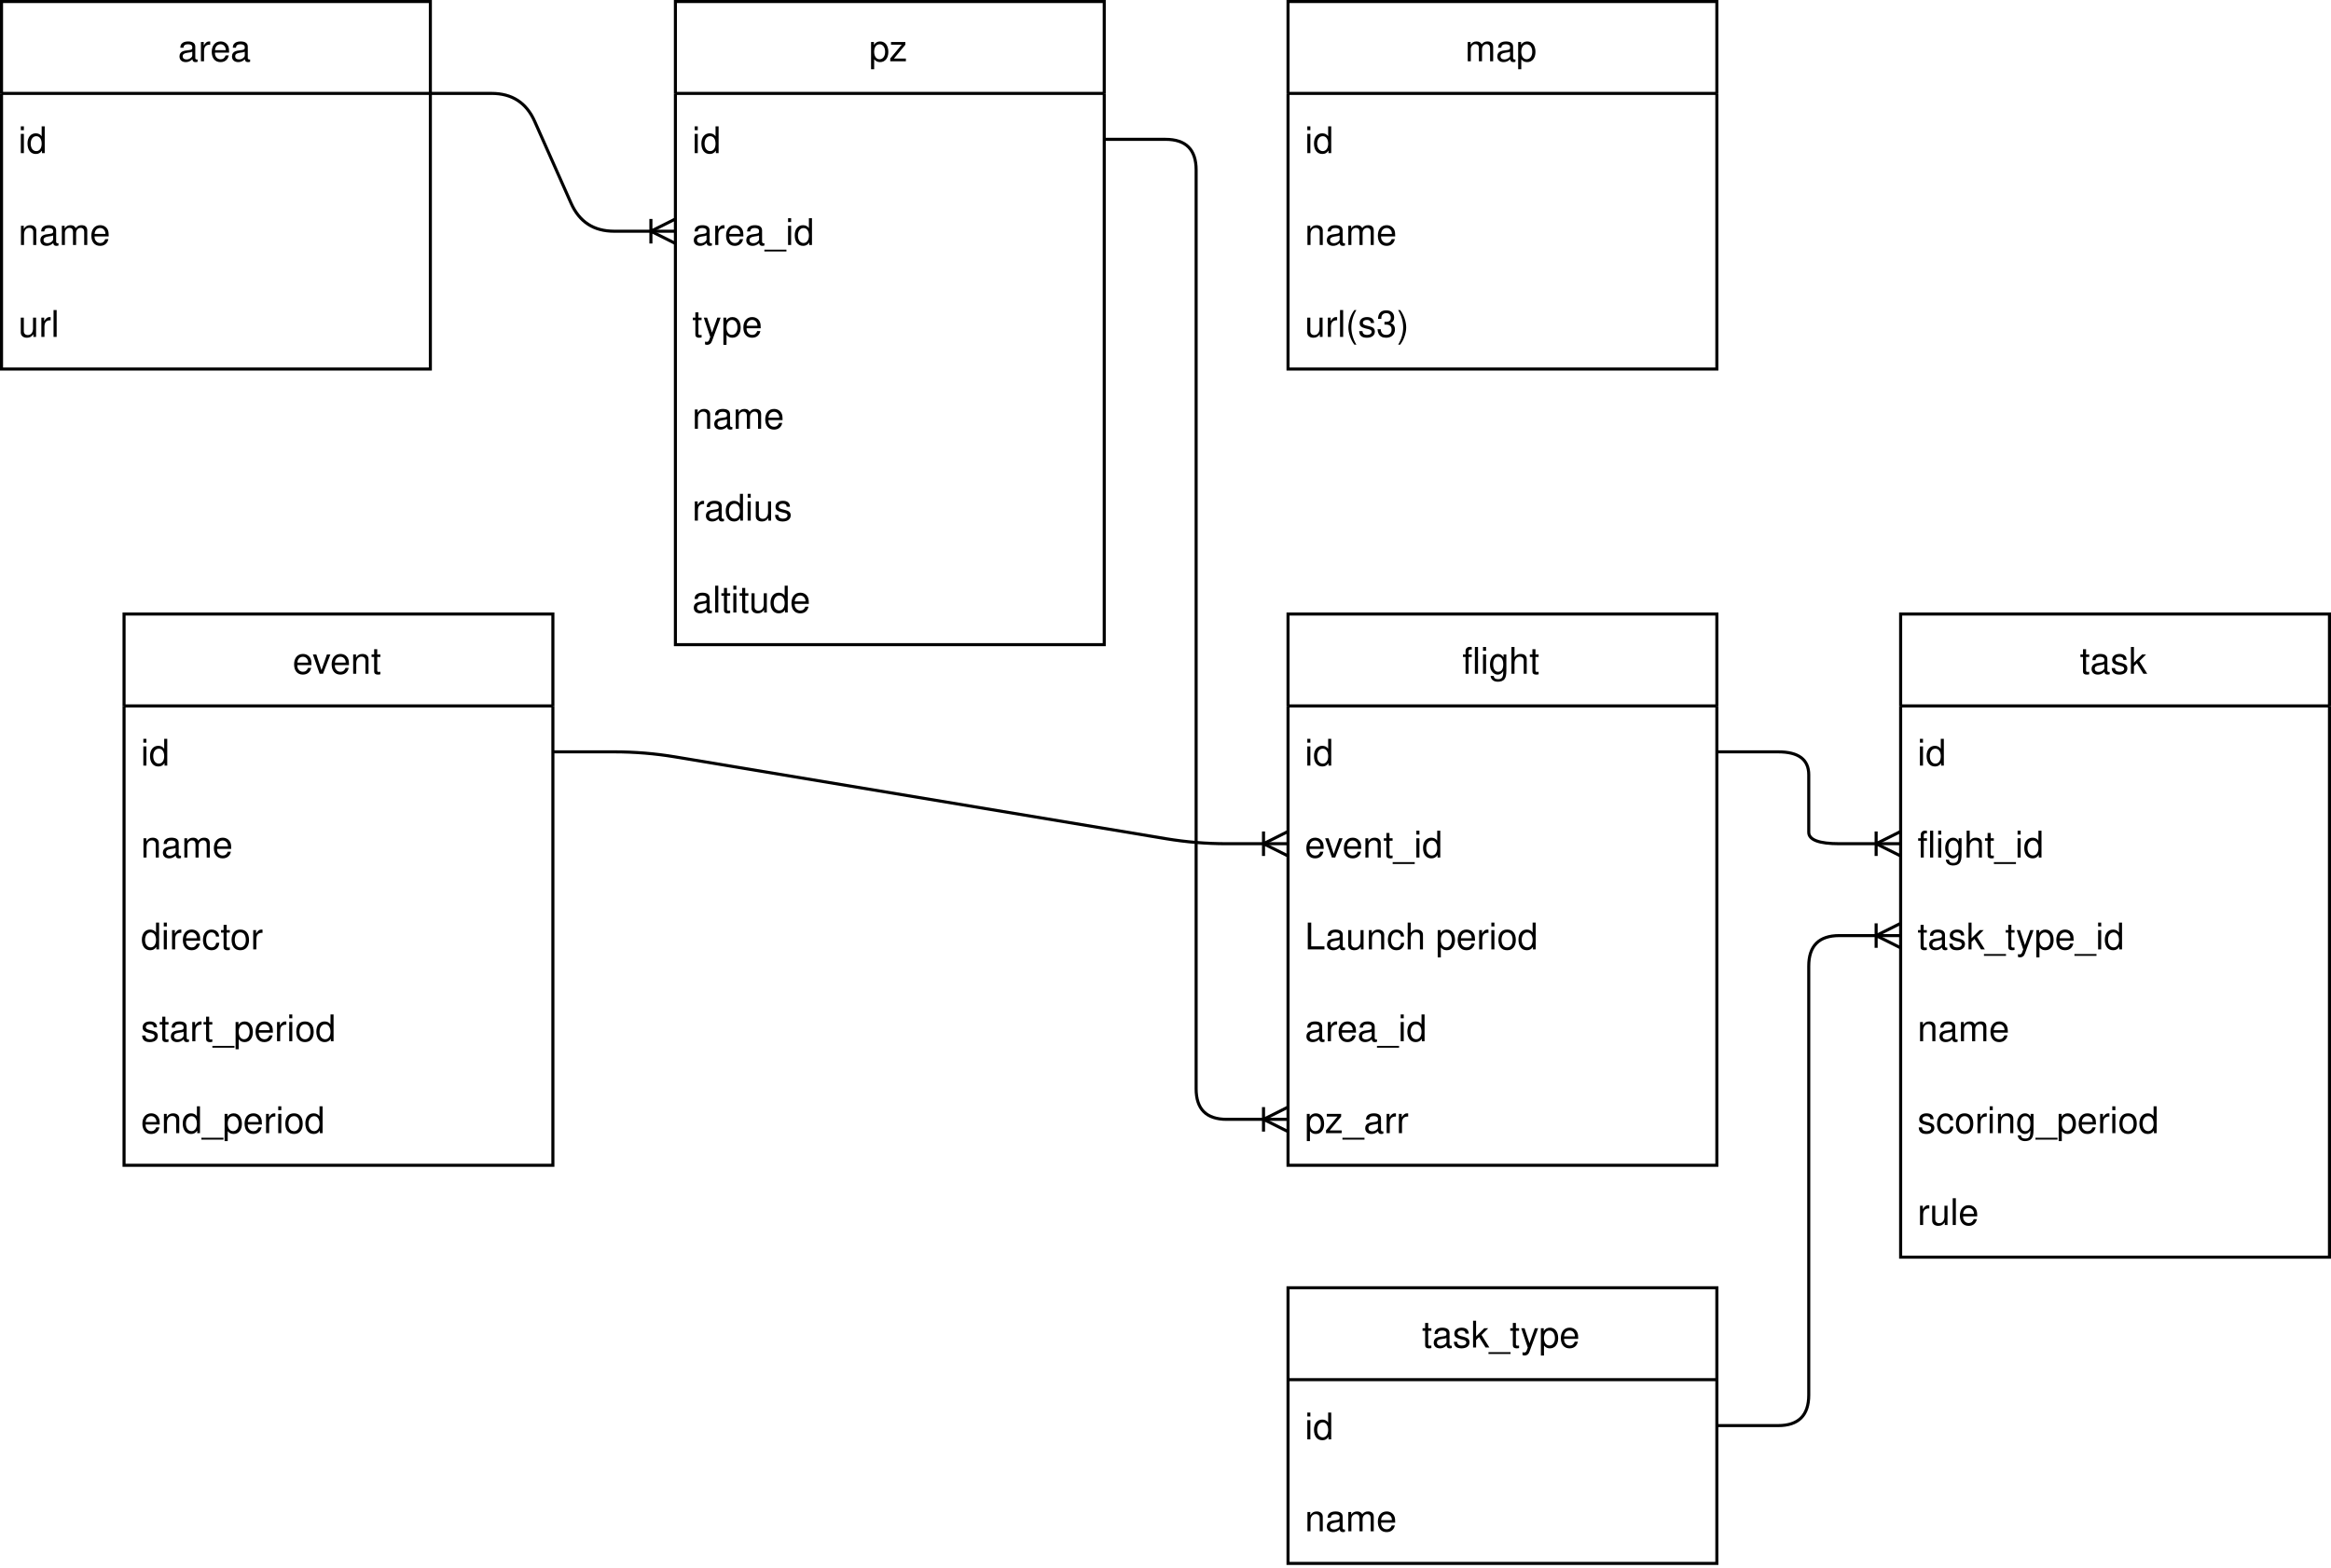
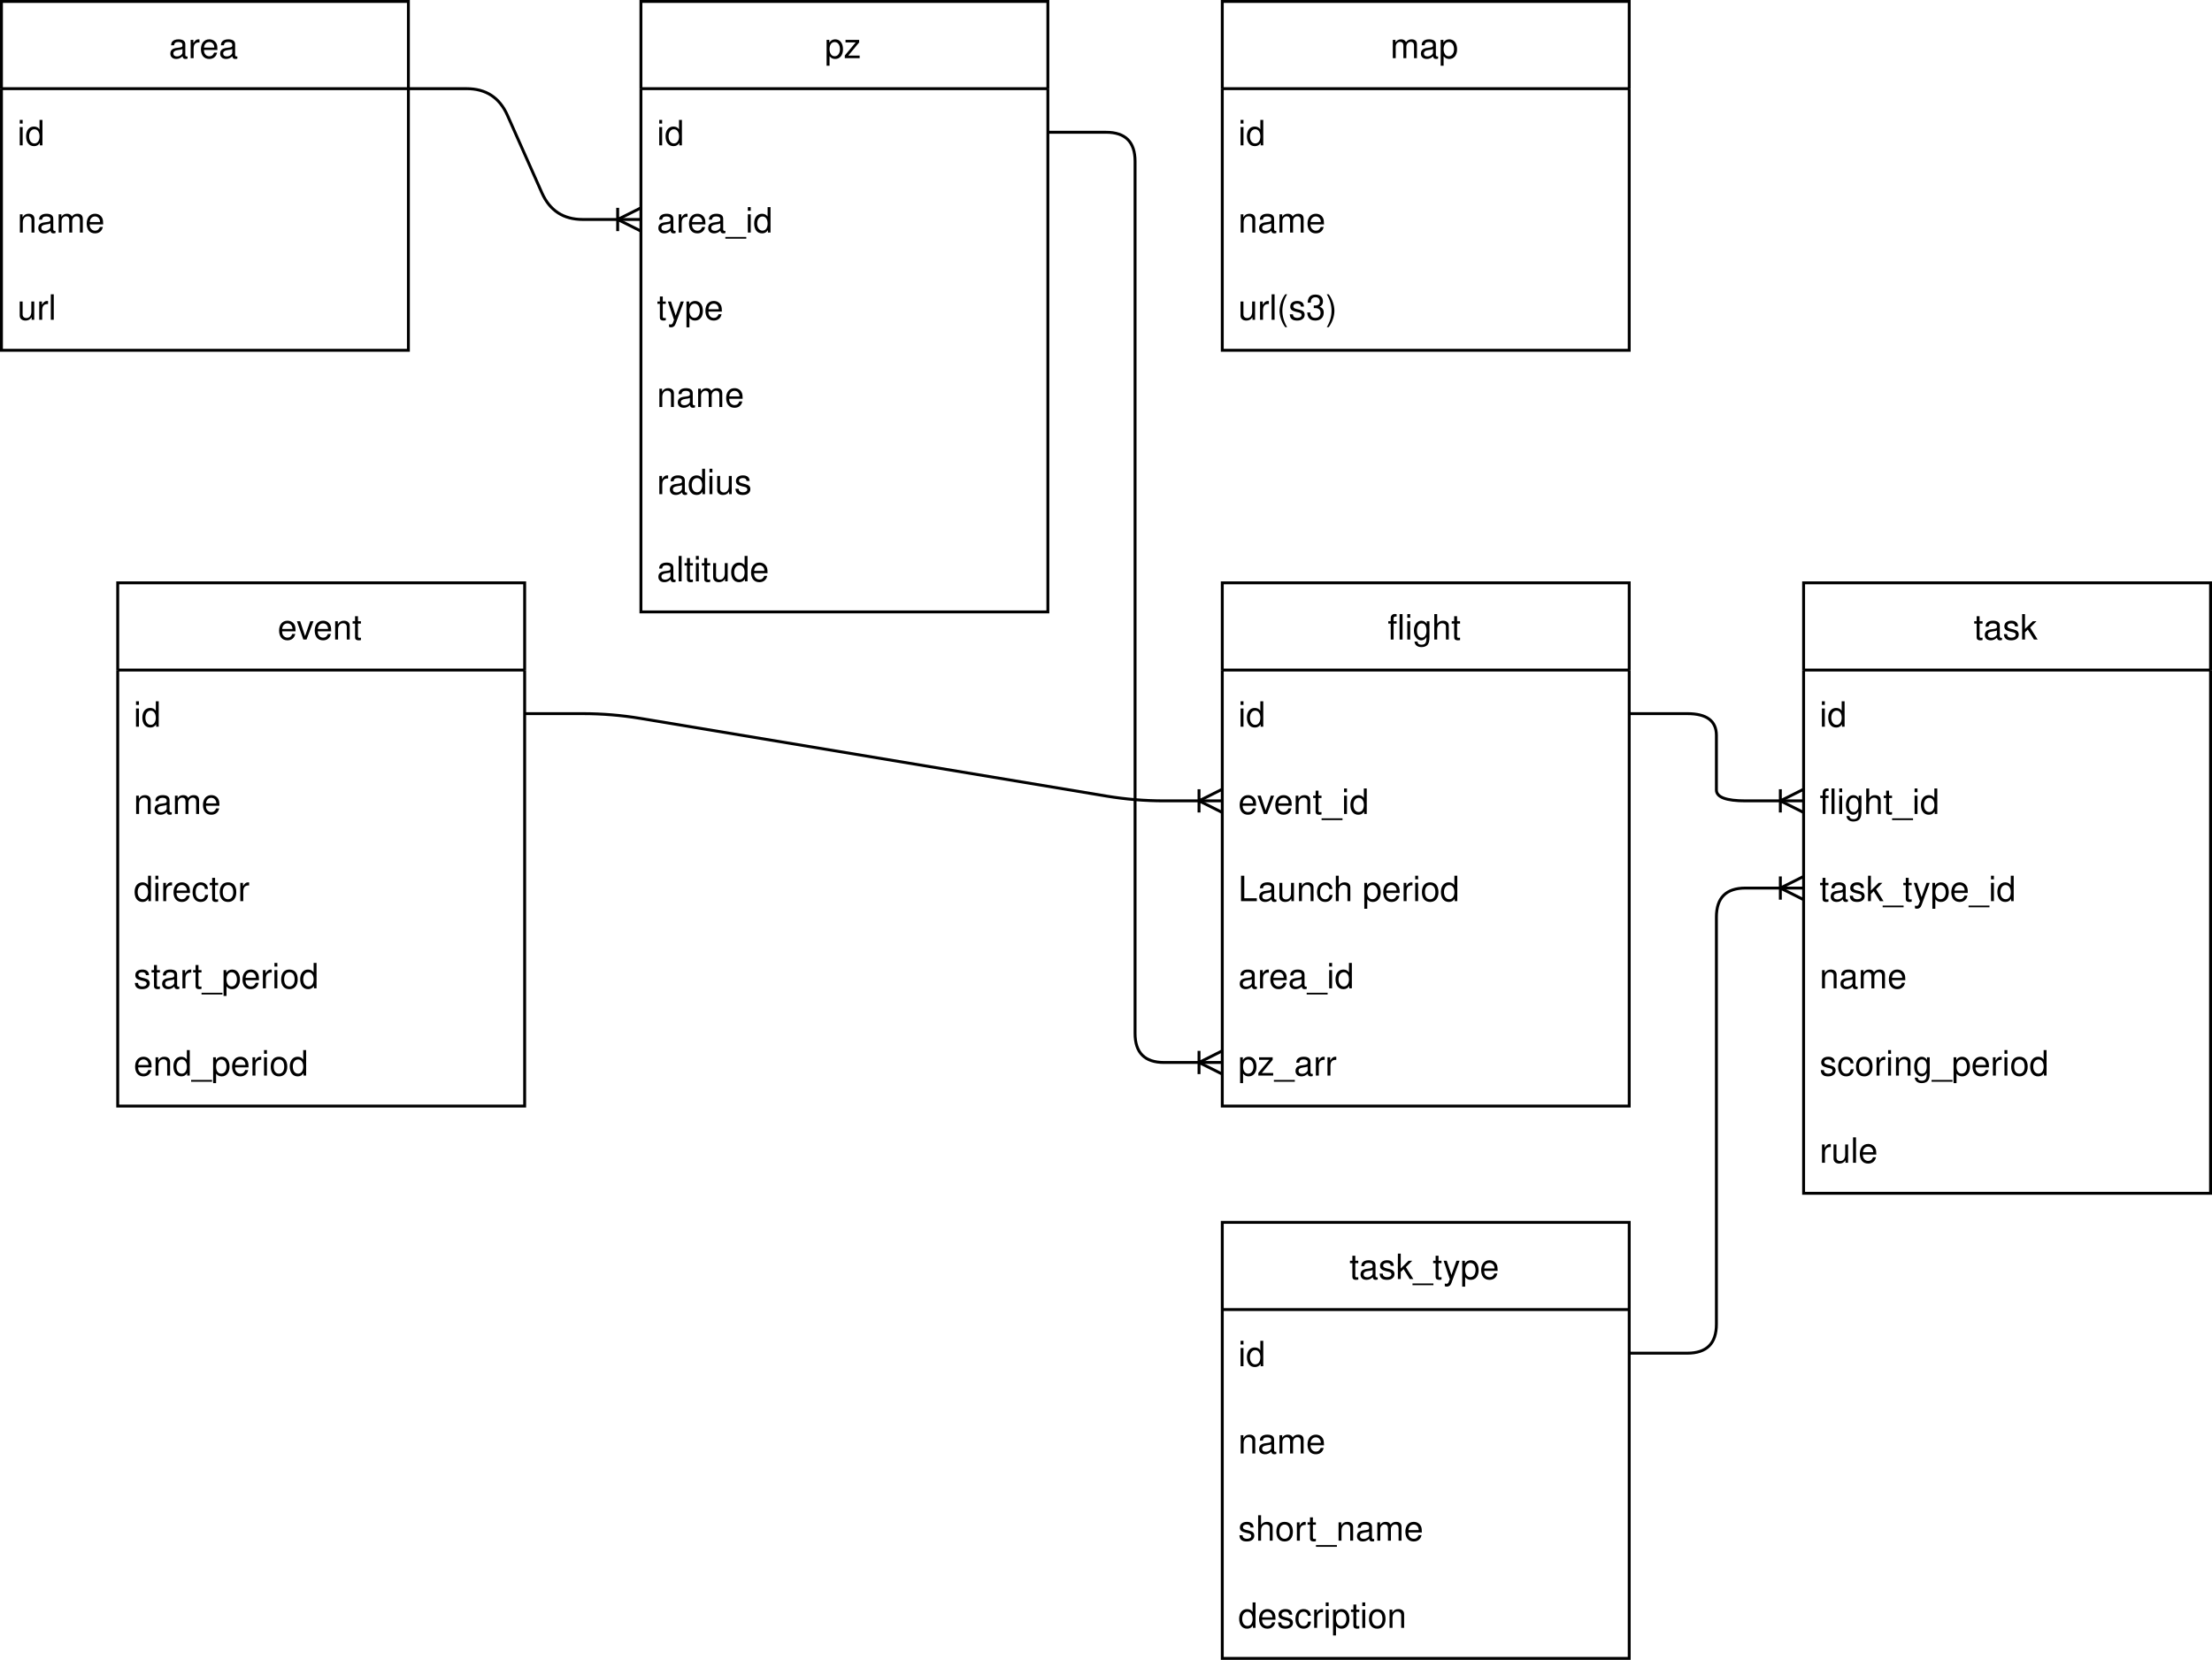
- <svg xmlns="http://www.w3.org/2000/svg" host="65bd71144e" version="1.1" width="761px" height="512px" viewBox="-0.5 -0.5 761 512" content="&lt;mxfile&gt;&lt;diagram id=&quot;SKNtCutMmLc444j5g7GL&quot; name=&quot;ページ1&quot;&gt;7Zzfb9o6FMf/GqTdh02QHxAeB+3dHlppaq90d58qjxiw6sSRYwr0r792YickB9asoS7aLFVqfWKb2J+TnO85CR3482T3haNsfctiTAfeMN4N/KuB542CYSh/Kcu+tHgTvzSsOIl1p9pwT56xNg61dUNinDc6CsaoIFnTuGBpiheiYUOcs22z25LR5qdmaIWB4X6BKLT+S2KxLq2RN6ntXzFZrc0nj8bT8kiCTGe9knyNYrY9MPnXA3/OGRPlX8lujqnaPLMv5bi/TxytTozjVHQZ4JUDnhDd6LXhJzW0PDmxNyvOtyShKJWt2ZKl4l4fGcr2Yk1ofIP2bKM+MRdo8WhaszXj5Fn2R1QeGkmDPMyFBuoPGz3u1Ug9J8e57PPNLGPUMt2iXaPjDcqFORtGKcpy8qM4PzUwQXxF0hkTgiW6E9wlvXFPmAu8OzDpXfuCWYIF38su+uhH6cXlGOPDpr2tPaLqsz70hkgbkfbCVTV5DUr+oVkd5+YDbvJIG5pciij2nLNHPGeUcWlPWUmRUNoyIUpWqWxSvFTD1F4Q6fOftTkhcaxmnuUZWpB0dVN0uwpqy51epDIxOXxJC9dey4FYzjDLGElFsehwJn/kNsyHn8JBKM91Ltujui1/VHcu5iyVp49IwQlLzFusUM84E0igH5UTQqJeZ6IaoN+Rn38GfAHAl6IEO4C9AI4tAgwBwJhwGWokDgexD8SpRYhGThxQLOLTQ4Y5Ye5+2o/kyLOJcgRQ4jR2IM8CMrQIcgw4LmnxCU6RvqBIvXcVpBMnSF+47sadgb6DII3g7VPlgQ8OYk+INkXpFEC8QZt0sVZrcIGwP0ub2tSHgVCeOnIXZF+IVmVpBMNi9vyAuMsSe0K0KUl9mOwDfDheYSNB5bKI2N9higRh6XV9pBSqpdQceUpqisTIUJmtfFaVadm8vpOM/2G3KN2rAzsivptO8u//1C7KnS9bV0Z2Fo29aaRyid8PGwejVLMeVrT2J8loFZqzDV/operSo5TNKywa6kFtwk/pHdIaHlOixsiLzXtqltuPMdSf8U15ay2FK0Wr3SXwWm5QrkePOiyPtybyWhP57YnKXQATFS5VLbybl8FbhUD5I/A0l/e08p7gtXlPVf/pdXOAytmF6CbRyrMvMvPxoWouKw5OavXmaLUi7wGO6v75IPYZdih7o7SZ+5h53eOxsyK0mvkEsCCfL6TCSFeuKH8emjZToAC+b8A31F2RfRlGNhnCAAn4/UFprIZ1mMYaKXg5eey0ldpMw+YUnfPYsDmR77UmOl8eG8B3WyodBvzNJbMvPMQLukro6TnuELDQ5YRzE2jl3ReZywbwoYETzv0RWk1jYe5z4VG6U7Q1t5aLCa3+uUJru/zoB28WWkOowrPn3zymnrzZnCHYtmOtzbpxCGWSi7VNnpW7X2SsncICh3tAPztB7BjYiwi3EVRMRxOVPw5hvwvRZrV4Ah/gONHbH6HVavEUql6OYrLJHcV+91KrVeIIUkRUpieb2F2Nfa9Gm5XiEAZFwM92Dur9PAktkhUzn/aZNy0fh/q9j8P6sZGEF5vkjsJXJrmt8vHkzd6CCuHrNEpVA/f7vZLckx73K99Hbr/z1vXbH+1X2l51x4AazOVBrXt+1Bnpe3z/w4not0BoM5UdQ/W14dQR7EfQZiYbwZJSgjIX+375oanN0Bd5LvS9cNVF3Ym+R+iDT1Vc6OuP0GoVFz5MkaHvQ+7/5Sj2o2g1/MHcD+C7rEff9qsO2tEbX77Sb7JdTNXho98MxxPv03nKDqOzvbUmm/X/WCu71/+pzr/+Hw==&lt;/diagram&gt;&lt;/mxfile&gt;">
+ <svg xmlns="http://www.w3.org/2000/svg" host="65bd71144e" version="1.1" width="761px" height="571px" viewBox="-0.5 -0.5 761 571" content="&lt;mxfile&gt;&lt;diagram id=&quot;SKNtCutMmLc444j5g7GL&quot; name=&quot;ページ1&quot;&gt;7ZzRbuMoFIafJtLuxYxiO06cy0nanb1opVG70s5eRUxMElRsLEyapE+/YIMd+6RTt05pdhYpUsMxYMN3DP8BmkEwT/ZfOco2tyzGdOAP4/0guBr4vhdGU/lHWQ6lJQjHpWHNSawz1YZ78oS1caitWxLjvJFRMEYFyZrGJUtTvBQNG+Kc7ZrZVow275qhNQaG+yWi0Po3icWmtEb+pLb/icl6Y+7sjXWDE2Qy65bkGxSz3ZEpuB4Ec86YKL8l+zmmqvNMv5Tl/njmavVgHKeiSwG/LPCI6Fa3DT+qouXDiYNpcb4jCUWpTM1WLBX3+spQppcbQuMbdGBbdcdcoOWDSc02jJMnmR9RecmTBnmZCw00GDZy3KuSuk6Oc5nnm2mG1zLdon0j4w3KhXkaRinKcvKjeD5VMEF8TdIZE4IlOhPsJd1xj5gLvD8y6V77ilmCBT/ILPrqJ2+kEWof9k16V3tElWdz7A2RNiLtheuq8hqU/KJZneYWAG7yShuabIoo+pyzBzxnlHFpT1lJkVDaMiFK1qlMUrxSxVRfEOnzX7Q5IXGsap7lGVqSdH1TZLsa1ZY73UhlYrL4ihauvZEFsaxhljGSiqLR4Ux+ZDfMh5/DQSifdS7TXp2WH5WdizlL5eMjUnDCEvMOK9QzzgQS6EflhJCo35moGYQ68gvOgG8E8KUowQ5gL4BjiwBDADAmXE41EoeD2Afi1CJEIyeOKBbz0yLDnDA3nvYj6fk2UXoAJU5jB/IsIEOLIMeA44oWd3CK9AVF6n+oIJ04QfrCezfuDPQDBGkEh08VBy4cxJ4QbYrSKYB4g7bpcqPa4CbC/ixtatMAToTy0ZF7IftCtCpLIzgtZk8LxF2U2BOiTUkawGAf4MPxGhsJKptFxOEOUyQIS6/rK6VQLaWm5yupKRIjQ2W08kWtTMvk9Z1k/Be7RelBXdgT8d1kkt//Ub0oe75MXRnZWSQOJpHKJn4/ThyVUsm6WJE6PEtGq9CcbflSN1UvPUrZvMaioR5UJ/yU3jGt4Sklaoy86LzH5nL7KYb6Ht+Ut9ZSuFK02l1GfssNyvboUsfL462K/FZFQbuishdARYVLVQ3v5mVwqBAofwCe5uKeVtwzemvcU63/9BocoHJ2U3STaOXZFxn5BFA1lysOTmr15mh1Rd4HHNX4uRCHDDuUvVHajH1MvW577KwIrUY+I7ggny+lwkjXblH+PDRthkAjeN6Ab6l7I/syjGwyhBMk4Pc/CmM1rOMw1kjBy4ljp63QZho2q+gcx4bNigK/VdH54tgRPNtS6TDgby6YfWETb9RVQlfTQa8hAq50OeXcJFq590UGs1M4xjvlfBLXKaoXEcdOodTK5WgmFg5kf5BWo1i4gxfjfMlJpvSUI9lvVLUazJq59b8jnTtJYDPdX4zeDc6ld9t7AsHo3fRuCMfr7OkXF7rPjjZnUMBtAWxzMyeEsYvTv02elbtfpv6Fq47u1MxZKNqUwBFUTidXDxzCVyG0KX4ncFfVxS/9EVpVvVOoejmKyTZ3FHtStLl1E0GKiMrwZBu7t7EvR5vbNyGcFAE/2zGo//MgtAhWTH3aZ951TyfUh7GON3WMJLzYINcL3xjktvZ0Ju92NDGEZ9yUqgbu92sFuc963Gt+JKB9ELXrbk77nOmbRgyowVwc1Brzo85IP+KfspyIfg+ENkPZMVRfW04dwX4EbUayEVxSSlDm5r5Xn2SwOfVFvpv6Xnjrou5EP2Lqg7sqburrj9DqKi7cTJFT32958Luj2I+i1ekPxn4A32VtfdtfddCO3viPSH289GJWHT4Fzel44n8+z7KDd7ajpDJZ//Bhmb3++cjg+l8=&lt;/diagram&gt;&lt;/mxfile&gt;">
  <defs>
    <clipPath id="mx-clip-44-230-132-30-0">
      <rect x="44" y="230" width="132" height="30" />
    </clipPath>
    <clipPath id="mx-clip-44-260-132-30-0">
      <rect x="44" y="260" width="132" height="30" />
    </clipPath>
    <clipPath id="mx-clip-44-290-132-30-0">
      <rect x="44" y="290" width="132" height="30" />
    </clipPath>
    <clipPath id="mx-clip-44-320-132-30-0">
      <rect x="44" y="320" width="132" height="30" />
    </clipPath>
    <clipPath id="mx-clip-44-350-132-30-0">
      <rect x="44" y="350" width="132" height="30" />
    </clipPath>
    <clipPath id="mx-clip-424-230-132-30-0">
      <rect x="424" y="230" width="132" height="30" />
    </clipPath>
    <clipPath id="mx-clip-424-260-132-30-0">
      <rect x="424" y="260" width="132" height="30" />
    </clipPath>
    <clipPath id="mx-clip-424-290-132-30-0">
      <rect x="424" y="290" width="132" height="30" />
    </clipPath>
    <clipPath id="mx-clip-424-320-132-30-0">
      <rect x="424" y="320" width="132" height="30" />
    </clipPath>
    <clipPath id="mx-clip-424-350-132-30-0">
      <rect x="424" y="350" width="132" height="30" />
    </clipPath>
    <clipPath id="mx-clip-624-230-132-30-0">
      <rect x="624" y="230" width="132" height="30" />
    </clipPath>
    <clipPath id="mx-clip-624-260-132-30-0">
      <rect x="624" y="260" width="132" height="30" />
    </clipPath>
    <clipPath id="mx-clip-624-290-132-30-0">
      <rect x="624" y="290" width="132" height="30" />
    </clipPath>
    <clipPath id="mx-clip-624-320-132-30-0">
      <rect x="624" y="320" width="132" height="30" />
    </clipPath>
    <clipPath id="mx-clip-624-350-132-30-0">
      <rect x="624" y="350" width="132" height="30" />
    </clipPath>
    <clipPath id="mx-clip-624-380-132-30-0">
      <rect x="624" y="380" width="132" height="30" />
    </clipPath>
    <clipPath id="mx-clip-424-450-132-30-0">
      <rect x="424" y="450" width="132" height="30" />
    </clipPath>
    <clipPath id="mx-clip-424-480-132-30-0">
      <rect x="424" y="480" width="132" height="30" />
+     </clipPath>
+     <clipPath id="mx-clip-424-510-132-30-0">
+       <rect x="424" y="510" width="132" height="30" />
+     </clipPath>
+     <clipPath id="mx-clip-424-540-132-30-0">
+       <rect x="424" y="540" width="132" height="30" />
    </clipPath>
    <clipPath id="mx-clip-224-30-132-30-0">
      <rect x="224" y="30" width="132" height="30" />
    </clipPath>
    <clipPath id="mx-clip-224-60-132-30-0">
      <rect x="224" y="60" width="132" height="30" />
    </clipPath>
    <clipPath id="mx-clip-224-90-132-30-0">
      <rect x="224" y="90" width="132" height="30" />
    </clipPath>
    <clipPath id="mx-clip-224-120-132-30-0">
      <rect x="224" y="120" width="132" height="30" />
    </clipPath>
    <clipPath id="mx-clip-224-150-132-30-0">
      <rect x="224" y="150" width="132" height="30" />
    </clipPath>
    <clipPath id="mx-clip-224-180-132-30-0">
      <rect x="224" y="180" width="132" height="30" />
    </clipPath>
    <clipPath id="mx-clip-4-30-132-30-0">
      <rect x="4" y="30" width="132" height="30" />
    </clipPath>
    <clipPath id="mx-clip-4-60-132-30-0">
      <rect x="4" y="60" width="132" height="30" />
    </clipPath>
    <clipPath id="mx-clip-4-90-132-30-0">
      <rect x="4" y="90" width="132" height="30" />
    </clipPath>
    <clipPath id="mx-clip-424-30-132-30-0">
      <rect x="424" y="30" width="132" height="30" />
    </clipPath>
    <clipPath id="mx-clip-424-60-132-30-0">
      <rect x="424" y="60" width="132" height="30" />
    </clipPath>
    <clipPath id="mx-clip-424-90-132-30-0">
      <rect x="424" y="90" width="132" height="30" />
    </clipPath>
  </defs>
  <g>
    <path d="M 40 230 L 40 200 L 180 200 L 180 230" fill="rgb(255, 255, 255)" stroke="rgb(0, 0, 0)" stroke-miterlimit="10" pointer-events="all" />
    <path d="M 40 230 L 40 380 L 180 380 L 180 230" fill="none" stroke="rgb(0, 0, 0)" stroke-miterlimit="10" pointer-events="none" />
    <path d="M 40 230 L 180 230" fill="none" stroke="rgb(0, 0, 0)" stroke-miterlimit="10" pointer-events="none" />
    <g fill="rgb(0, 0, 0)" font-family="Helvetica" pointer-events="none" text-anchor="middle" font-size="12px">
      <text x="109.5" y="219.5">
                event
            </text>
    </g>
    <g fill="rgb(0, 0, 0)" font-family="Helvetica" pointer-events="none" clip-path="url(#mx-clip-44-230-132-30-0)" font-size="12px">
      <text x="45.5" y="249.5">
                id
            </text>
    </g>
    <g fill="rgb(0, 0, 0)" font-family="Helvetica" pointer-events="none" clip-path="url(#mx-clip-44-260-132-30-0)" font-size="12px">
      <text x="45.5" y="279.5">
                name
            </text>
    </g>
    <g fill="rgb(0, 0, 0)" font-family="Helvetica" pointer-events="none" clip-path="url(#mx-clip-44-290-132-30-0)" font-size="12px">
      <text x="45.5" y="309.5">
                director
            </text>
    </g>
    <g fill="rgb(0, 0, 0)" font-family="Helvetica" pointer-events="none" clip-path="url(#mx-clip-44-320-132-30-0)" font-size="12px">
      <text x="45.5" y="339.5">
                start_period
            </text>
    </g>
    <g fill="rgb(0, 0, 0)" font-family="Helvetica" pointer-events="none" clip-path="url(#mx-clip-44-350-132-30-0)" font-size="12px">
      <text x="45.5" y="369.5">
                end_period
            </text>
    </g>
    <path d="M 420 230 L 420 200 L 560 200 L 560 230" fill="rgb(255, 255, 255)" stroke="rgb(0, 0, 0)" stroke-miterlimit="10" pointer-events="none" />
    <path d="M 420 230 L 420 380 L 560 380 L 560 230" fill="none" stroke="rgb(0, 0, 0)" stroke-miterlimit="10" pointer-events="none" />
    <path d="M 420 230 L 560 230" fill="none" stroke="rgb(0, 0, 0)" stroke-miterlimit="10" pointer-events="none" />
    <g fill="rgb(0, 0, 0)" font-family="Helvetica" pointer-events="none" text-anchor="middle" font-size="12px">
      <text x="489.5" y="219.5">
                flight
            </text>
    </g>
    <g fill="rgb(0, 0, 0)" font-family="Helvetica" pointer-events="none" clip-path="url(#mx-clip-424-230-132-30-0)" font-size="12px">
      <text x="425.5" y="249.5">
                id
            </text>
    </g>
    <g fill="rgb(0, 0, 0)" font-family="Helvetica" pointer-events="none" clip-path="url(#mx-clip-424-260-132-30-0)" font-size="12px">
      <text x="425.5" y="279.5">
                event_id
            </text>
    </g>
    <g fill="rgb(0, 0, 0)" font-family="Helvetica" pointer-events="none" clip-path="url(#mx-clip-424-290-132-30-0)" font-size="12px">
      <text x="425.5" y="309.5">
                Launch period
            </text>
    </g>
    <g fill="rgb(0, 0, 0)" font-family="Helvetica" pointer-events="none" clip-path="url(#mx-clip-424-320-132-30-0)" font-size="12px">
      <text x="425.5" y="339.5">
                area_id
            </text>
    </g>
    <g fill="rgb(0, 0, 0)" font-family="Helvetica" pointer-events="none" clip-path="url(#mx-clip-424-350-132-30-0)" font-size="12px">
      <text x="425.5" y="369.5">
                pz_arr
            </text>
    </g>
    <path d="M 180 245 L 200 245 Q 210 245 219.86 246.64 L 380.14 273.36 Q 390 275 400 275 L 420 275" fill="none" stroke="rgb(0, 0, 0)" stroke-miterlimit="10" pointer-events="none" />
    <path d="M 412 279 L 412 271 M 420 271 L 412 275 L 420 279" fill="none" stroke="rgb(0, 0, 0)" stroke-miterlimit="10" pointer-events="none" />
    <path d="M 620 230 L 620 200 L 760 200 L 760 230" fill="rgb(255, 255, 255)" stroke="rgb(0, 0, 0)" stroke-miterlimit="10" pointer-events="none" />
    <path d="M 620 230 L 620 410 L 760 410 L 760 230" fill="none" stroke="rgb(0, 0, 0)" stroke-miterlimit="10" pointer-events="none" />
    <path d="M 620 230 L 760 230" fill="none" stroke="rgb(0, 0, 0)" stroke-miterlimit="10" pointer-events="none" />
    <g fill="rgb(0, 0, 0)" font-family="Helvetica" pointer-events="none" text-anchor="middle" font-size="12px">
      <text x="689.5" y="219.5">
                task
            </text>
    </g>
    <g fill="rgb(0, 0, 0)" font-family="Helvetica" pointer-events="none" clip-path="url(#mx-clip-624-230-132-30-0)" font-size="12px">
      <text x="625.5" y="249.5">
                id
            </text>
    </g>
    <g fill="rgb(0, 0, 0)" font-family="Helvetica" pointer-events="none" clip-path="url(#mx-clip-624-260-132-30-0)" font-size="12px">
      <text x="625.5" y="279.5">
                flight_id
            </text>
    </g>
    <g fill="rgb(0, 0, 0)" font-family="Helvetica" pointer-events="none" clip-path="url(#mx-clip-624-290-132-30-0)" font-size="12px">
      <text x="625.5" y="309.5">
                task_type_id
            </text>
    </g>
    <g fill="rgb(0, 0, 0)" font-family="Helvetica" pointer-events="none" clip-path="url(#mx-clip-624-320-132-30-0)" font-size="12px">
      <text x="625.5" y="339.5">
                name
            </text>
    </g>
    <g fill="rgb(0, 0, 0)" font-family="Helvetica" pointer-events="none" clip-path="url(#mx-clip-624-350-132-30-0)" font-size="12px">
      <text x="625.5" y="369.5">
                scoring_period
            </text>
    </g>
    <g fill="rgb(0, 0, 0)" font-family="Helvetica" pointer-events="none" clip-path="url(#mx-clip-624-380-132-30-0)" font-size="12px">
      <text x="625.5" y="399.5">
                rule
            </text>
    </g>
    <path d="M 560 245 L 580 245 Q 590 245 590 252.5 L 590 256.25 Q 590 260 590 267.5 L 590 271.25 Q 590 275 600 275 L 620 275" fill="none" stroke="rgb(0, 0, 0)" stroke-miterlimit="10" pointer-events="none" />
    <path d="M 612 279 L 612 271 M 620 271 L 612 275 L 620 279" fill="none" stroke="rgb(0, 0, 0)" stroke-miterlimit="10" pointer-events="none" />
    <path d="M 420 450 L 420 420 L 560 420 L 560 450" fill="rgb(255, 255, 255)" stroke="rgb(0, 0, 0)" stroke-miterlimit="10" pointer-events="none" />
-     <path d="M 420 450 L 420 510 L 560 510 L 560 450" fill="none" stroke="rgb(0, 0, 0)" stroke-miterlimit="10" pointer-events="none" />
+     <path d="M 420 450 L 420 570 L 560 570 L 560 450" fill="none" stroke="rgb(0, 0, 0)" stroke-miterlimit="10" pointer-events="none" />
    <path d="M 420 450 L 560 450" fill="none" stroke="rgb(0, 0, 0)" stroke-miterlimit="10" pointer-events="none" />
    <g fill="rgb(0, 0, 0)" font-family="Helvetica" pointer-events="none" text-anchor="middle" font-size="12px">
      <text x="489.5" y="439.5">
                task_type
            </text>
    </g>
    <g fill="rgb(0, 0, 0)" font-family="Helvetica" pointer-events="none" clip-path="url(#mx-clip-424-450-132-30-0)" font-size="12px">
      <text x="425.5" y="469.5">
                id
            </text>
    </g>
    <g fill="rgb(0, 0, 0)" font-family="Helvetica" pointer-events="none" clip-path="url(#mx-clip-424-480-132-30-0)" font-size="12px">
      <text x="425.5" y="499.5">
                name
+             </text>
+     </g>
+     <g fill="rgb(0, 0, 0)" font-family="Helvetica" pointer-events="none" clip-path="url(#mx-clip-424-510-132-30-0)" font-size="12px">
+       <text x="425.5" y="529.5">
+                 short_name
+             </text>
+     </g>
+     <g fill="rgb(0, 0, 0)" font-family="Helvetica" pointer-events="none" clip-path="url(#mx-clip-424-540-132-30-0)" font-size="12px">
+       <text x="425.5" y="559.5">
+                 description
            </text>
    </g>
    <path d="M 560 465 L 580 465 Q 590 465 590 455 L 590 395 Q 590 385 590 375 L 590 315 Q 590 305 600 305 L 620 305" fill="none" stroke="rgb(0, 0, 0)" stroke-miterlimit="10" pointer-events="none" />
    <path d="M 612 309 L 612 301 M 620 301 L 612 305 L 620 309" fill="none" stroke="rgb(0, 0, 0)" stroke-miterlimit="10" pointer-events="none" />
    <path d="M 220 30 L 220 0 L 360 0 L 360 30" fill="rgb(255, 255, 255)" stroke="rgb(0, 0, 0)" stroke-miterlimit="10" pointer-events="none" />
    <path d="M 220 30 L 220 210 L 360 210 L 360 30" fill="none" stroke="rgb(0, 0, 0)" stroke-miterlimit="10" pointer-events="none" />
    <path d="M 220 30 L 360 30" fill="none" stroke="rgb(0, 0, 0)" stroke-miterlimit="10" pointer-events="none" />
    <g fill="rgb(0, 0, 0)" font-family="Helvetica" pointer-events="none" text-anchor="middle" font-size="12px">
      <text x="289.5" y="19.5">
                pz
            </text>
    </g>
    <g fill="rgb(0, 0, 0)" font-family="Helvetica" pointer-events="none" clip-path="url(#mx-clip-224-30-132-30-0)" font-size="12px">
      <text x="225.5" y="49.5">
                id
            </text>
    </g>
    <g fill="rgb(0, 0, 0)" font-family="Helvetica" pointer-events="none" clip-path="url(#mx-clip-224-60-132-30-0)" font-size="12px">
      <text x="225.5" y="79.5">
                area_id
            </text>
    </g>
    <g fill="rgb(0, 0, 0)" font-family="Helvetica" pointer-events="none" clip-path="url(#mx-clip-224-90-132-30-0)" font-size="12px">
      <text x="225.5" y="109.5">
                type
            </text>
    </g>
    <g fill="rgb(0, 0, 0)" font-family="Helvetica" pointer-events="none" clip-path="url(#mx-clip-224-120-132-30-0)" font-size="12px">
      <text x="225.5" y="139.5">
                name
            </text>
    </g>
    <g fill="rgb(0, 0, 0)" font-family="Helvetica" pointer-events="none" clip-path="url(#mx-clip-224-150-132-30-0)" font-size="12px">
      <text x="225.5" y="169.5">
                radius
            </text>
    </g>
    <g fill="rgb(0, 0, 0)" font-family="Helvetica" pointer-events="none" clip-path="url(#mx-clip-224-180-132-30-0)" font-size="12px">
      <text x="225.5" y="199.5">
                altitude
            </text>
    </g>
    <path d="M 140 30 L 160 30 Q 170 30 174.06 39.14 L 185.94 65.86 Q 190 75 200 75 L 220 75" fill="none" stroke="rgb(0, 0, 0)" stroke-miterlimit="10" pointer-events="none" />
    <path d="M 212 79 L 212 71 M 220 71 L 212 75 L 220 79" fill="none" stroke="rgb(0, 0, 0)" stroke-miterlimit="10" pointer-events="none" />
    <path d="M 0 30 L 0 0 L 140 0 L 140 30" fill="rgb(255, 255, 255)" stroke="rgb(0, 0, 0)" stroke-miterlimit="10" pointer-events="none" />
    <path d="M 0 30 L 0 120 L 140 120 L 140 30" fill="none" stroke="rgb(0, 0, 0)" stroke-miterlimit="10" pointer-events="none" />
    <path d="M 0 30 L 140 30" fill="none" stroke="rgb(0, 0, 0)" stroke-miterlimit="10" pointer-events="none" />
    <g fill="rgb(0, 0, 0)" font-family="Helvetica" pointer-events="none" text-anchor="middle" font-size="12px">
      <text x="69.5" y="19.5">
                area
            </text>
    </g>
    <g fill="rgb(0, 0, 0)" font-family="Helvetica" pointer-events="none" clip-path="url(#mx-clip-4-30-132-30-0)" font-size="12px">
      <text x="5.5" y="49.5">
                id
            </text>
    </g>
    <g fill="rgb(0, 0, 0)" font-family="Helvetica" pointer-events="none" clip-path="url(#mx-clip-4-60-132-30-0)" font-size="12px">
      <text x="5.5" y="79.5">
                name
            </text>
    </g>
    <g fill="rgb(0, 0, 0)" font-family="Helvetica" pointer-events="none" clip-path="url(#mx-clip-4-90-132-30-0)" font-size="12px">
      <text x="5.5" y="109.5">
                url
            </text>
    </g>
    <path d="M 420 30 L 420 0 L 560 0 L 560 30" fill="rgb(255, 255, 255)" stroke="rgb(0, 0, 0)" stroke-miterlimit="10" pointer-events="none" />
    <path d="M 420 30 L 420 120 L 560 120 L 560 30" fill="none" stroke="rgb(0, 0, 0)" stroke-miterlimit="10" pointer-events="none" />
    <path d="M 420 30 L 560 30" fill="none" stroke="rgb(0, 0, 0)" stroke-miterlimit="10" pointer-events="none" />
    <g fill="rgb(0, 0, 0)" font-family="Helvetica" pointer-events="none" text-anchor="middle" font-size="12px">
      <text x="489.5" y="19.5">
                map
            </text>
    </g>
    <g fill="rgb(0, 0, 0)" font-family="Helvetica" pointer-events="none" clip-path="url(#mx-clip-424-30-132-30-0)" font-size="12px">
      <text x="425.5" y="49.5">
                id
            </text>
    </g>
    <g fill="rgb(0, 0, 0)" font-family="Helvetica" pointer-events="none" clip-path="url(#mx-clip-424-60-132-30-0)" font-size="12px">
      <text x="425.5" y="79.5">
                name
            </text>
    </g>
    <g fill="rgb(0, 0, 0)" font-family="Helvetica" pointer-events="none" clip-path="url(#mx-clip-424-90-132-30-0)" font-size="12px">
      <text x="425.5" y="109.5">
                url(s3)
            </text>
    </g>
    <path d="M 360 45 L 380 45 Q 390 45 390 55 L 390 195 Q 390 205 390 215 L 390 355 Q 390 365 400 365 L 420 365" fill="none" stroke="rgb(0, 0, 0)" stroke-miterlimit="10" pointer-events="none" />
    <path d="M 412 369 L 412 361 M 420 361 L 412 365 L 420 369" fill="none" stroke="rgb(0, 0, 0)" stroke-miterlimit="10" pointer-events="none" />
  </g>
</svg>
